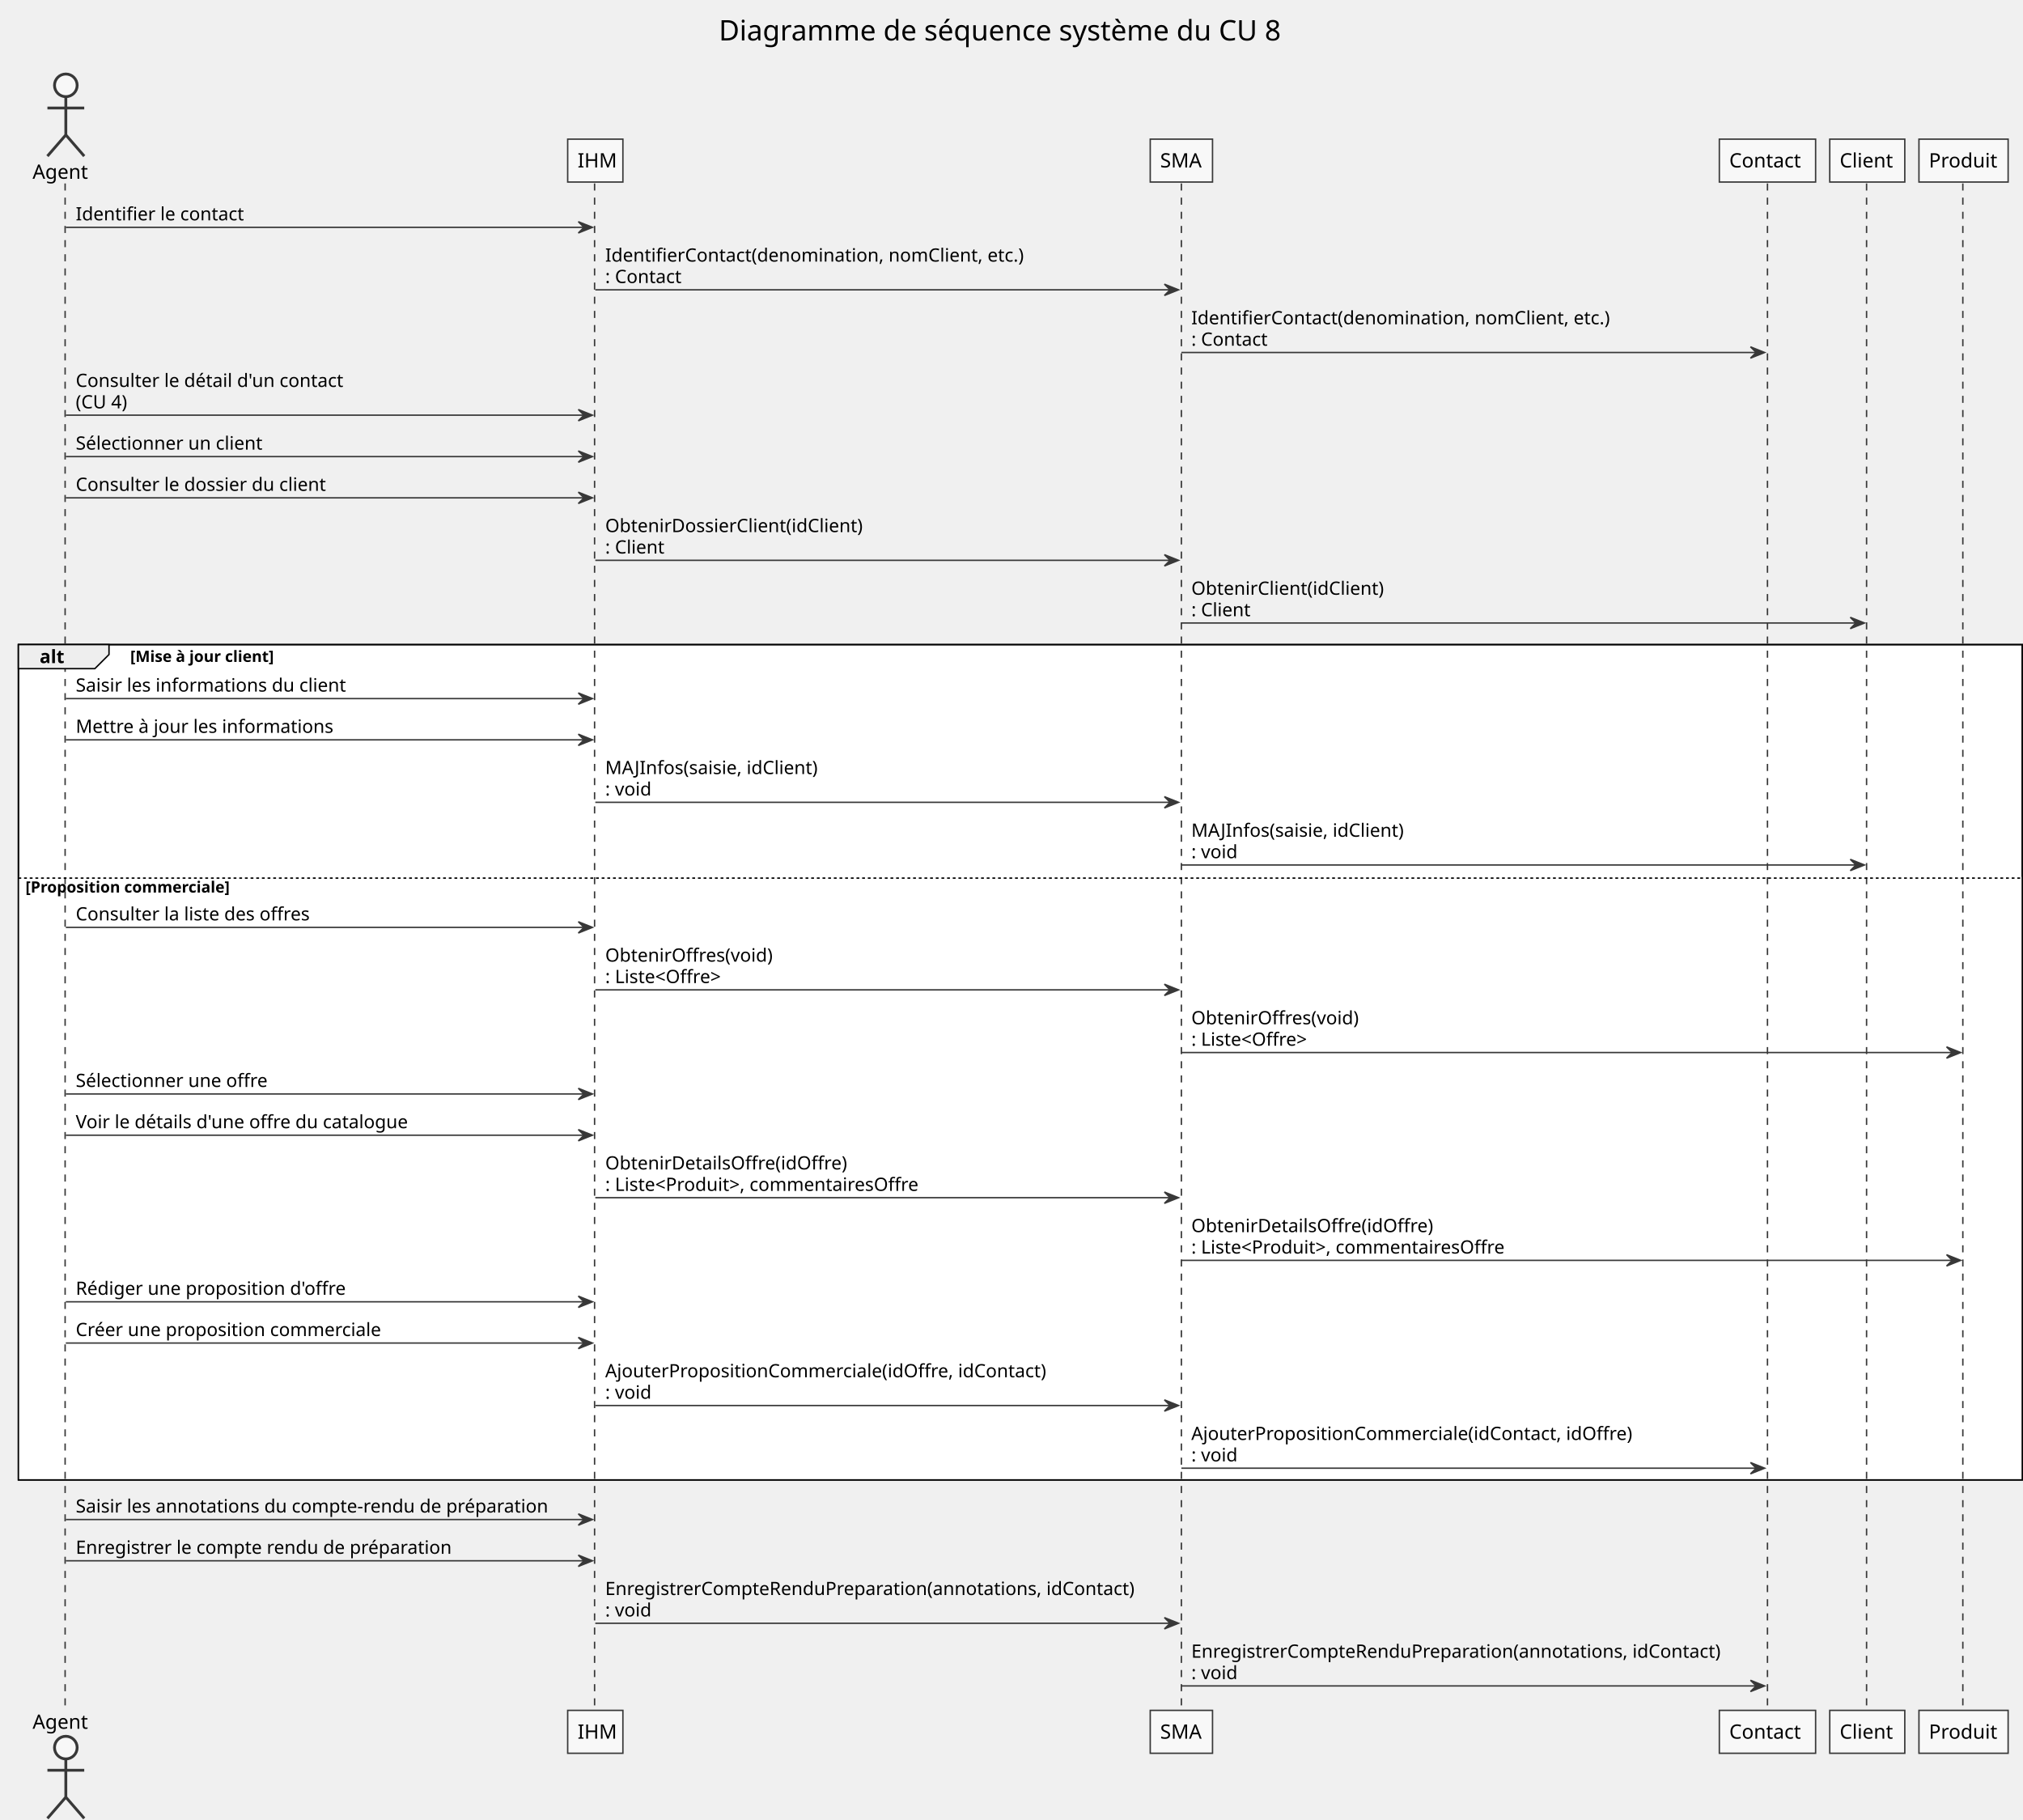
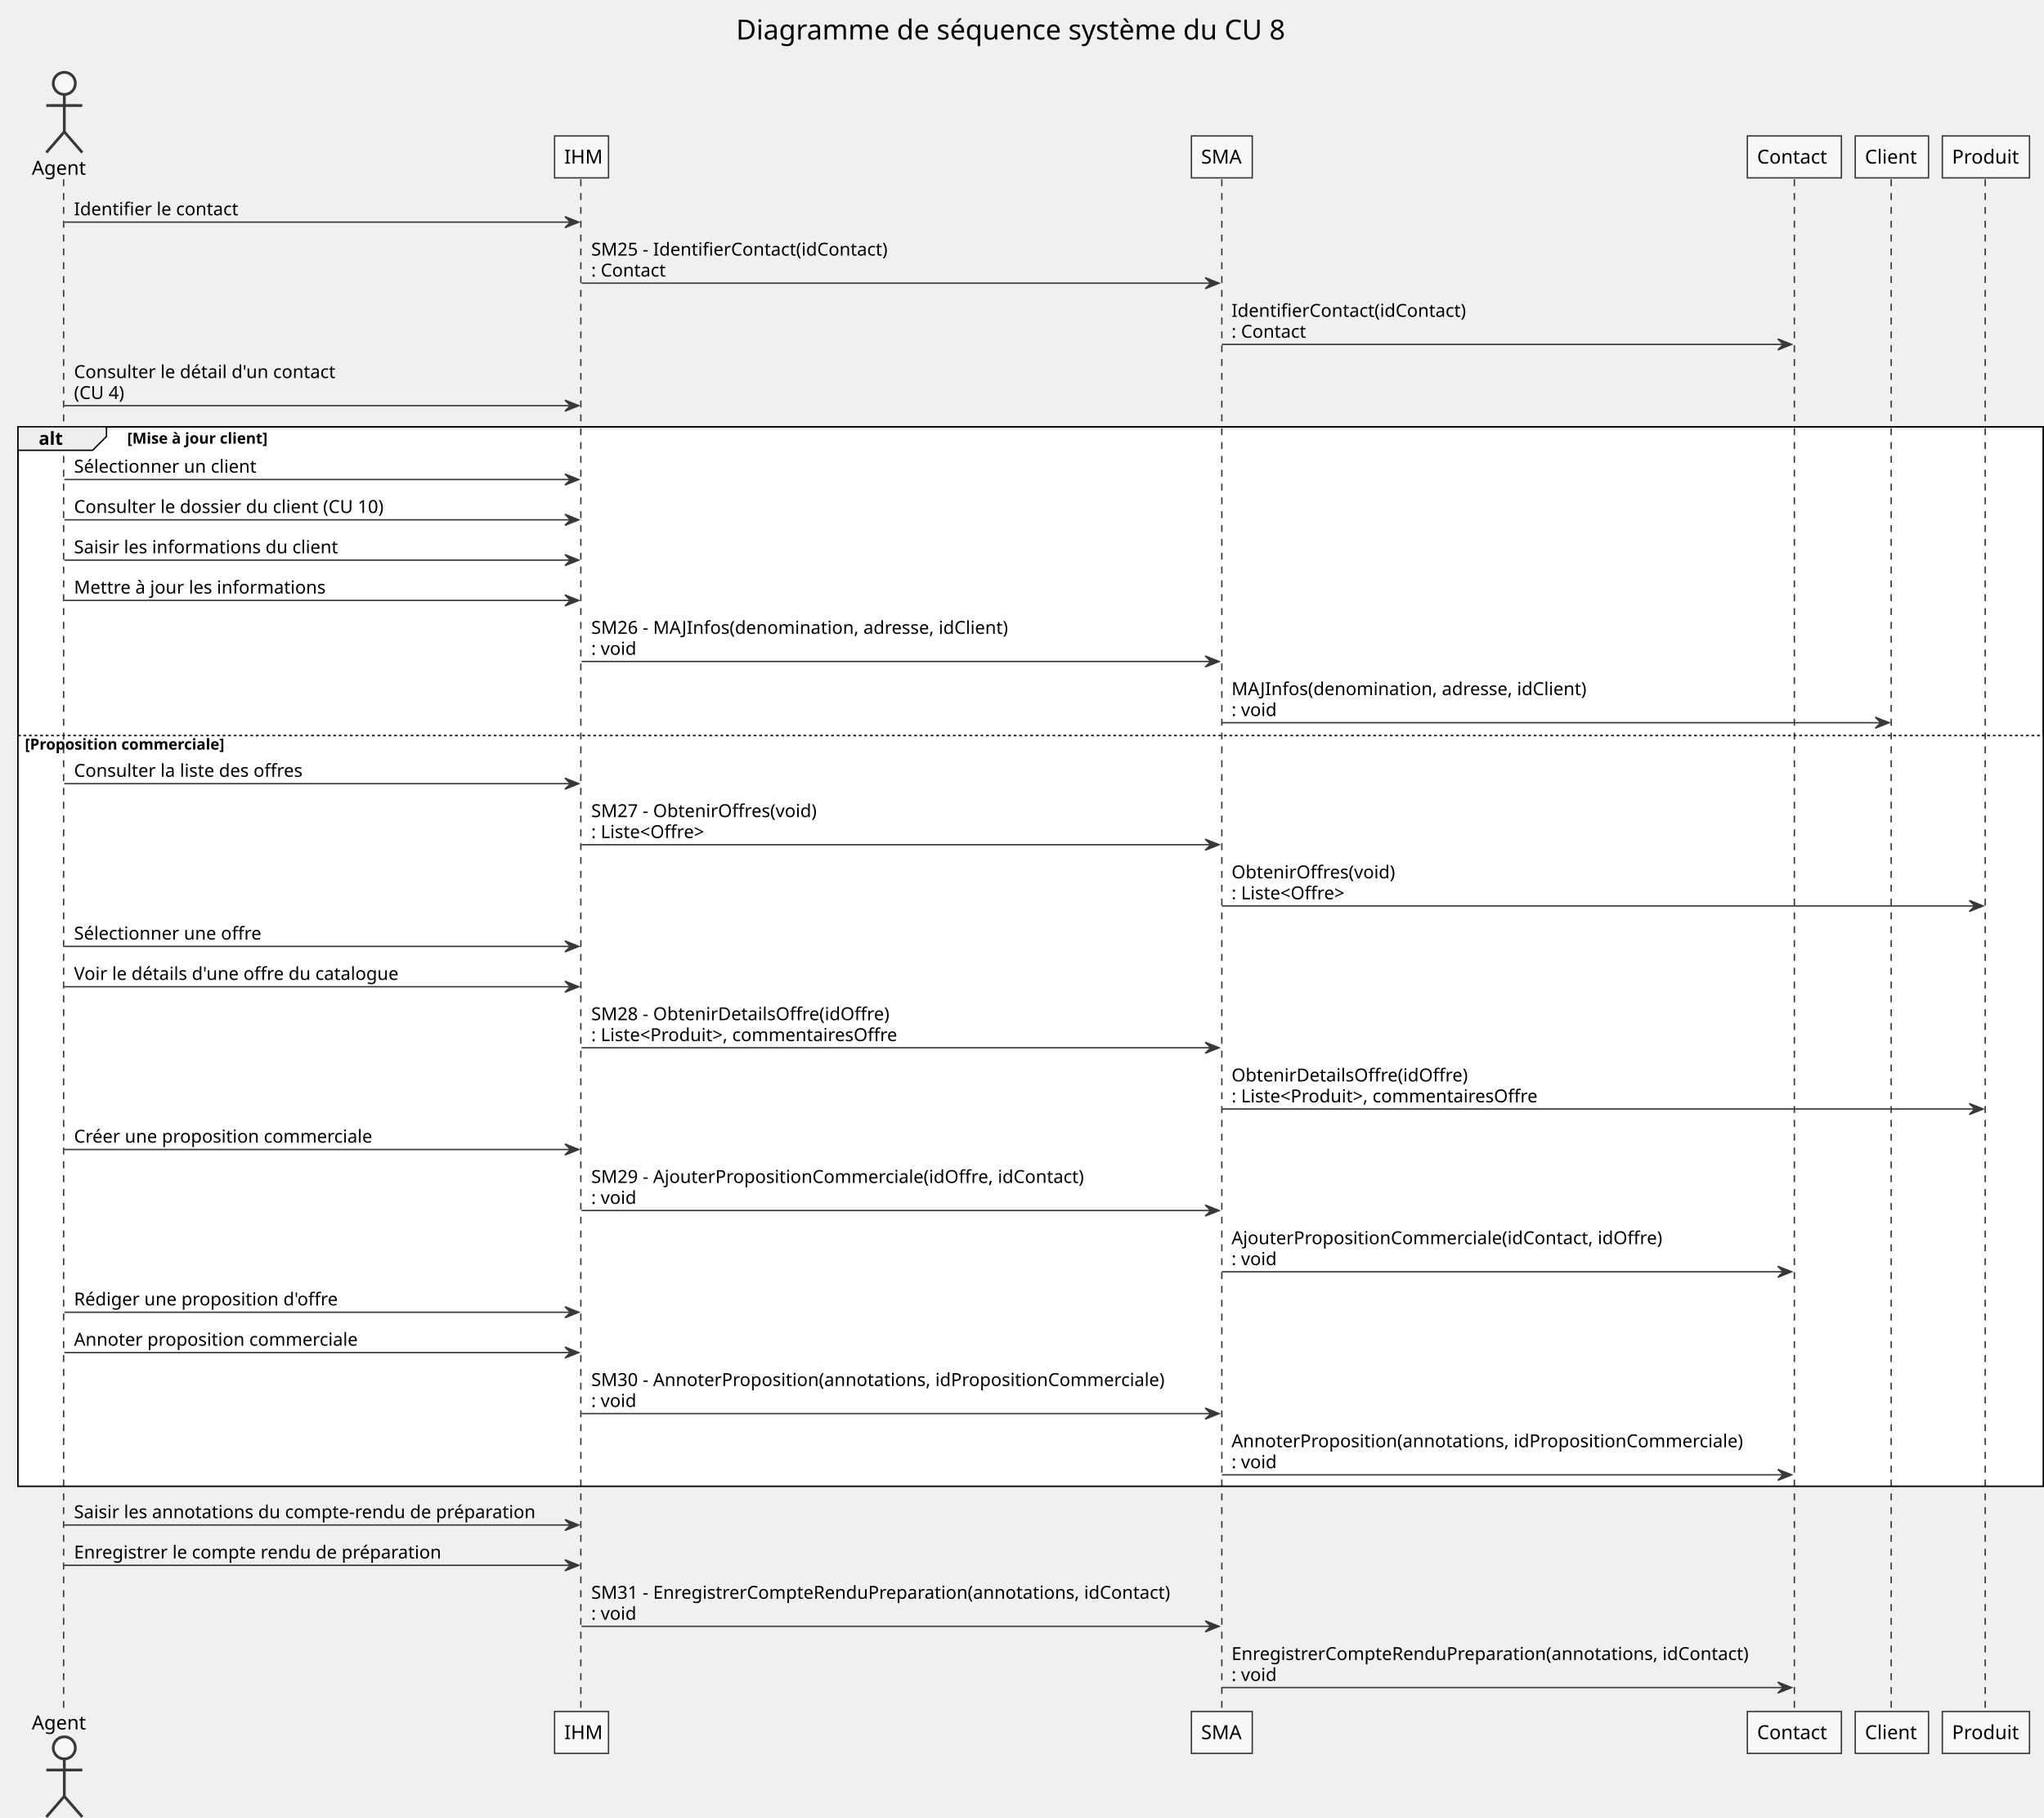
- <svg xmlns="http://www.w3.org/2000/svg" height="1285px" style="width:1429px;height:1285px;" version="1.1" viewBox="0 0 1429 1285" width="1429px">
+ <svg xmlns="http://www.w3.org/2000/svg" height="1314px" style="width:1478px;height:1314px;" version="1.1" viewBox="0 0 1478 1314" width="1478px">
  <defs />
  <g>
-     <text fill="#000000" font-family="sans-serif" font-size="20" lengthAdjust="spacingAndGlyphs" textLength="426" x="507.75" y="28.564">Diagramme de séquence système du CU 8</text>
-     <line style="stroke: none; stroke-width: 1.0;" x1="507.75" x2="933.75" y1="38.281" y2="38.281" />
-     <rect fill="#FFFFFF" height="589.992" style="stroke: #000000; stroke-width: 1.0;" width="1415.5" x="13" y="455.305" />
-     <rect fill="#FFFFFF" height="426.062" style="stroke: none; stroke-width: 1.0;" width="1415.5" x="13" y="619.234" />
-     <line style="stroke: #383838; stroke-width: 1.0; stroke-dasharray: 5.0,5.0;" x1="46" x2="46" y1="129.578" y2="1209.094" />
-     <line style="stroke: #383838; stroke-width: 1.0; stroke-dasharray: 5.0,5.0;" x1="420" x2="420" y1="129.578" y2="1209.094" />
-     <line style="stroke: #383838; stroke-width: 1.0; stroke-dasharray: 5.0,5.0;" x1="834.5" x2="834.5" y1="129.578" y2="1209.094" />
-     <line style="stroke: #383838; stroke-width: 1.0; stroke-dasharray: 5.0,5.0;" x1="1248.5" x2="1248.5" y1="129.578" y2="1209.094" />
-     <line style="stroke: #383838; stroke-width: 1.0; stroke-dasharray: 5.0,5.0;" x1="1318.5" x2="1318.5" y1="129.578" y2="1209.094" />
-     <line style="stroke: #383838; stroke-width: 1.0; stroke-dasharray: 5.0,5.0;" x1="1386.5" x2="1386.5" y1="129.578" y2="1209.094" />
+     <text fill="#000000" font-family="sans-serif" font-size="20" lengthAdjust="spacingAndGlyphs" textLength="426" x="532.25" y="28.564">Diagramme de séquence système du CU 8</text>
+     <line style="stroke: none; stroke-width: 1.0;" x1="532.25" x2="958.25" y1="38.281" y2="38.281" />
+     <rect fill="#FFFFFF" height="765.922" style="stroke: #000000; stroke-width: 1.0;" width="1464.5" x="13" y="308.508" />
+     <rect fill="#FFFFFF" height="543.727" style="stroke: none; stroke-width: 1.0;" width="1464.5" x="13" y="530.703" />
+     <line style="stroke: #383838; stroke-width: 1.0; stroke-dasharray: 5.0,5.0;" x1="46" x2="46" y1="129.578" y2="1238.227" />
+     <line style="stroke: #383838; stroke-width: 1.0; stroke-dasharray: 5.0,5.0;" x1="420" x2="420" y1="129.578" y2="1238.227" />
+     <line style="stroke: #383838; stroke-width: 1.0; stroke-dasharray: 5.0,5.0;" x1="883.5" x2="883.5" y1="129.578" y2="1238.227" />
+     <line style="stroke: #383838; stroke-width: 1.0; stroke-dasharray: 5.0,5.0;" x1="1297.5" x2="1297.5" y1="129.578" y2="1238.227" />
+     <line style="stroke: #383838; stroke-width: 1.0; stroke-dasharray: 5.0,5.0;" x1="1367.5" x2="1367.5" y1="129.578" y2="1238.227" />
+     <line style="stroke: #383838; stroke-width: 1.0; stroke-dasharray: 5.0,5.0;" x1="1435.5" x2="1435.5" y1="129.578" y2="1238.227" />
    <text fill="#000000" font-family="sans-serif" font-size="14" lengthAdjust="spacingAndGlyphs" textLength="41" x="23" y="126.276">Agent</text>
    <ellipse cx="46.5" cy="60.281" fill="#F8F8F8" rx="8" ry="8" style="stroke: #383838; stroke-width: 2.0;" />
    <path d="M46.5,68.281 L46.5,95.281 M33.5,76.281 L59.5,76.281 M46.5,95.281 L33.5,110.281 M46.5,95.281 L59.5,110.281 " fill="#F8F8F8" style="stroke: #383838; stroke-width: 2.0;" />
-     <text fill="#000000" font-family="sans-serif" font-size="14" lengthAdjust="spacingAndGlyphs" textLength="41" x="23" y="1221.089">Agent</text>
-     <ellipse cx="46.5" cy="1234.391" fill="#F8F8F8" rx="8" ry="8" style="stroke: #383838; stroke-width: 2.0;" />
-     <path d="M46.5,1242.391 L46.5,1269.391 M33.5,1250.391 L59.5,1250.391 M46.5,1269.391 L33.5,1284.391 M46.5,1269.391 L59.5,1284.391 " fill="#F8F8F8" style="stroke: #383838; stroke-width: 2.0;" />
+     <text fill="#000000" font-family="sans-serif" font-size="14" lengthAdjust="spacingAndGlyphs" textLength="41" x="23" y="1250.222">Agent</text>
+     <ellipse cx="46.5" cy="1263.523" fill="#F8F8F8" rx="8" ry="8" style="stroke: #383838; stroke-width: 2.0;" />
+     <path d="M46.5,1271.523 L46.5,1298.523 M33.5,1279.523 L59.5,1279.523 M46.5,1298.523 L33.5,1313.523 M46.5,1298.523 L59.5,1313.523 " fill="#F8F8F8" style="stroke: #383838; stroke-width: 2.0;" />
    <rect fill="#F8F8F8" height="30.297" style="stroke: #383838; stroke-width: 1.0;" width="39" x="401" y="98.281" />
    <text fill="#000000" font-family="sans-serif" font-size="14" lengthAdjust="spacingAndGlyphs" textLength="25" x="408" y="118.276">IHM</text>
-     <rect fill="#F8F8F8" height="30.297" style="stroke: #383838; stroke-width: 1.0;" width="39" x="401" y="1208.094" />
-     <text fill="#000000" font-family="sans-serif" font-size="14" lengthAdjust="spacingAndGlyphs" textLength="25" x="408" y="1228.089">IHM</text>
-     <rect fill="#F8F8F8" height="30.297" style="stroke: #383838; stroke-width: 1.0;" width="44" x="812.5" y="98.281" />
-     <text fill="#000000" font-family="sans-serif" font-size="14" lengthAdjust="spacingAndGlyphs" textLength="30" x="819.5" y="118.276">SMA</text>
-     <rect fill="#F8F8F8" height="30.297" style="stroke: #383838; stroke-width: 1.0;" width="44" x="812.5" y="1208.094" />
-     <text fill="#000000" font-family="sans-serif" font-size="14" lengthAdjust="spacingAndGlyphs" textLength="30" x="819.5" y="1228.089">SMA</text>
-     <rect fill="#F8F8F8" height="30.297" style="stroke: #383838; stroke-width: 1.0;" width="68" x="1214.5" y="98.281" />
-     <text fill="#000000" font-family="sans-serif" font-size="14" lengthAdjust="spacingAndGlyphs" textLength="54" x="1221.5" y="118.276">Contact</text>
-     <rect fill="#F8F8F8" height="30.297" style="stroke: #383838; stroke-width: 1.0;" width="68" x="1214.5" y="1208.094" />
-     <text fill="#000000" font-family="sans-serif" font-size="14" lengthAdjust="spacingAndGlyphs" textLength="54" x="1221.5" y="1228.089">Contact</text>
-     <rect fill="#F8F8F8" height="30.297" style="stroke: #383838; stroke-width: 1.0;" width="53" x="1292.5" y="98.281" />
-     <text fill="#000000" font-family="sans-serif" font-size="14" lengthAdjust="spacingAndGlyphs" textLength="39" x="1299.5" y="118.276">Client</text>
-     <rect fill="#F8F8F8" height="30.297" style="stroke: #383838; stroke-width: 1.0;" width="53" x="1292.5" y="1208.094" />
-     <text fill="#000000" font-family="sans-serif" font-size="14" lengthAdjust="spacingAndGlyphs" textLength="39" x="1299.5" y="1228.089">Client</text>
-     <rect fill="#F8F8F8" height="30.297" style="stroke: #383838; stroke-width: 1.0;" width="63" x="1355.5" y="98.281" />
-     <text fill="#000000" font-family="sans-serif" font-size="14" lengthAdjust="spacingAndGlyphs" textLength="49" x="1362.5" y="118.276">Produit</text>
-     <rect fill="#F8F8F8" height="30.297" style="stroke: #383838; stroke-width: 1.0;" width="63" x="1355.5" y="1208.094" />
-     <text fill="#000000" font-family="sans-serif" font-size="14" lengthAdjust="spacingAndGlyphs" textLength="49" x="1362.5" y="1228.089">Produit</text>
+     <rect fill="#F8F8F8" height="30.297" style="stroke: #383838; stroke-width: 1.0;" width="39" x="401" y="1237.227" />
+     <text fill="#000000" font-family="sans-serif" font-size="14" lengthAdjust="spacingAndGlyphs" textLength="25" x="408" y="1257.222">IHM</text>
+     <rect fill="#F8F8F8" height="30.297" style="stroke: #383838; stroke-width: 1.0;" width="44" x="861.5" y="98.281" />
+     <text fill="#000000" font-family="sans-serif" font-size="14" lengthAdjust="spacingAndGlyphs" textLength="30" x="868.5" y="118.276">SMA</text>
+     <rect fill="#F8F8F8" height="30.297" style="stroke: #383838; stroke-width: 1.0;" width="44" x="861.5" y="1237.227" />
+     <text fill="#000000" font-family="sans-serif" font-size="14" lengthAdjust="spacingAndGlyphs" textLength="30" x="868.5" y="1257.222">SMA</text>
+     <rect fill="#F8F8F8" height="30.297" style="stroke: #383838; stroke-width: 1.0;" width="68" x="1263.5" y="98.281" />
+     <text fill="#000000" font-family="sans-serif" font-size="14" lengthAdjust="spacingAndGlyphs" textLength="54" x="1270.5" y="118.276">Contact</text>
+     <rect fill="#F8F8F8" height="30.297" style="stroke: #383838; stroke-width: 1.0;" width="68" x="1263.5" y="1237.227" />
+     <text fill="#000000" font-family="sans-serif" font-size="14" lengthAdjust="spacingAndGlyphs" textLength="54" x="1270.5" y="1257.222">Contact</text>
+     <rect fill="#F8F8F8" height="30.297" style="stroke: #383838; stroke-width: 1.0;" width="53" x="1341.5" y="98.281" />
+     <text fill="#000000" font-family="sans-serif" font-size="14" lengthAdjust="spacingAndGlyphs" textLength="39" x="1348.5" y="118.276">Client</text>
+     <rect fill="#F8F8F8" height="30.297" style="stroke: #383838; stroke-width: 1.0;" width="53" x="1341.5" y="1237.227" />
+     <text fill="#000000" font-family="sans-serif" font-size="14" lengthAdjust="spacingAndGlyphs" textLength="39" x="1348.5" y="1257.222">Client</text>
+     <rect fill="#F8F8F8" height="30.297" style="stroke: #383838; stroke-width: 1.0;" width="63" x="1404.5" y="98.281" />
+     <text fill="#000000" font-family="sans-serif" font-size="14" lengthAdjust="spacingAndGlyphs" textLength="49" x="1411.5" y="118.276">Produit</text>
+     <rect fill="#F8F8F8" height="30.297" style="stroke: #383838; stroke-width: 1.0;" width="63" x="1404.5" y="1237.227" />
+     <text fill="#000000" font-family="sans-serif" font-size="14" lengthAdjust="spacingAndGlyphs" textLength="49" x="1411.5" y="1257.222">Produit</text>
    <polygon fill="#383838" points="408.5,156.578,418.5,160.578,408.5,164.578,412.5,160.578" style="stroke: #383838; stroke-width: 1.0;" />
    <line style="stroke: #383838; stroke-width: 1.0;" x1="46.5" x2="414.5" y1="160.578" y2="160.578" />
    <text fill="#000000" font-family="sans-serif" font-size="13" lengthAdjust="spacingAndGlyphs" textLength="122" x="53.5" y="155.645">Identifier le contact</text>
-     <polygon fill="#383838" points="822.5,200.711,832.5,204.711,822.5,208.711,826.5,204.711" style="stroke: #383838; stroke-width: 1.0;" />
-     <line style="stroke: #383838; stroke-width: 1.0;" x1="420.5" x2="828.5" y1="204.711" y2="204.711" />
-     <text fill="#000000" font-family="sans-serif" font-size="13" lengthAdjust="spacingAndGlyphs" textLength="308" x="427.5" y="184.778">IdentifierContact(denomination, nomClient, etc.)</text>
+     <polygon fill="#383838" points="871.5,200.711,881.5,204.711,871.5,208.711,875.5,204.711" style="stroke: #383838; stroke-width: 1.0;" />
+     <line style="stroke: #383838; stroke-width: 1.0;" x1="420.5" x2="877.5" y1="204.711" y2="204.711" />
+     <text fill="#000000" font-family="sans-serif" font-size="13" lengthAdjust="spacingAndGlyphs" textLength="225" x="427.5" y="184.778">SM25 - IdentifierContact(idContact)</text>
    <text fill="#000000" font-family="sans-serif" font-size="13" lengthAdjust="spacingAndGlyphs" textLength="58" x="427.5" y="199.911">: Contact</text>
-     <polygon fill="#383838" points="1236.5,244.977,1246.5,248.977,1236.5,252.977,1240.5,248.977" style="stroke: #383838; stroke-width: 1.0;" />
-     <line style="stroke: #383838; stroke-width: 1.0;" x1="834.5" x2="1242.5" y1="248.977" y2="248.977" />
-     <text fill="#000000" font-family="sans-serif" font-size="13" lengthAdjust="spacingAndGlyphs" textLength="308" x="841.5" y="229.043">IdentifierContact(denomination, nomClient, etc.)</text>
-     <text fill="#000000" font-family="sans-serif" font-size="13" lengthAdjust="spacingAndGlyphs" textLength="58" x="841.5" y="244.176">: Contact</text>
+     <polygon fill="#383838" points="1285.5,244.977,1295.5,248.977,1285.5,252.977,1289.5,248.977" style="stroke: #383838; stroke-width: 1.0;" />
+     <line style="stroke: #383838; stroke-width: 1.0;" x1="883.5" x2="1291.5" y1="248.977" y2="248.977" />
+     <text fill="#000000" font-family="sans-serif" font-size="13" lengthAdjust="spacingAndGlyphs" textLength="176" x="890.5" y="229.043">IdentifierContact(idContact)</text>
+     <text fill="#000000" font-family="sans-serif" font-size="13" lengthAdjust="spacingAndGlyphs" textLength="58" x="890.5" y="244.176">: Contact</text>
    <polygon fill="#383838" points="408.5,289.242,418.5,293.242,408.5,297.242,412.5,293.242" style="stroke: #383838; stroke-width: 1.0;" />
    <line style="stroke: #383838; stroke-width: 1.0;" x1="46.5" x2="414.5" y1="293.242" y2="293.242" />
    <text fill="#000000" font-family="sans-serif" font-size="13" lengthAdjust="spacingAndGlyphs" textLength="198" x="53.5" y="273.309">Consulter le détail d'un contact</text>
    <text fill="#000000" font-family="sans-serif" font-size="13" lengthAdjust="spacingAndGlyphs" textLength="41" x="53.5" y="288.442">(CU 4)</text>
-     <polygon fill="#383838" points="408.5,318.508,418.5,322.508,408.5,326.508,412.5,322.508" style="stroke: #383838; stroke-width: 1.0;" />
-     <line style="stroke: #383838; stroke-width: 1.0;" x1="46.5" x2="414.5" y1="322.508" y2="322.508" />
-     <text fill="#000000" font-family="sans-serif" font-size="13" lengthAdjust="spacingAndGlyphs" textLength="138" x="53.5" y="317.575">Sélectionner un client</text>
-     <polygon fill="#383838" points="408.5,347.641,418.5,351.641,408.5,355.641,412.5,351.641" style="stroke: #383838; stroke-width: 1.0;" />
-     <line style="stroke: #383838; stroke-width: 1.0;" x1="46.5" x2="414.5" y1="351.641" y2="351.641" />
-     <text fill="#000000" font-family="sans-serif" font-size="13" lengthAdjust="spacingAndGlyphs" textLength="184" x="53.5" y="346.707">Consulter le dossier du client</text>
-     <polygon fill="#383838" points="822.5,391.773,832.5,395.773,822.5,399.773,826.5,395.773" style="stroke: #383838; stroke-width: 1.0;" />
-     <line style="stroke: #383838; stroke-width: 1.0;" x1="420.5" x2="828.5" y1="395.773" y2="395.773" />
-     <text fill="#000000" font-family="sans-serif" font-size="13" lengthAdjust="spacingAndGlyphs" textLength="188" x="427.5" y="375.84">ObtenirDossierClient(idClient)</text>
-     <text fill="#000000" font-family="sans-serif" font-size="13" lengthAdjust="spacingAndGlyphs" textLength="44" x="427.5" y="390.973">: Client</text>
-     <polygon fill="#383838" points="1307,436.039,1317,440.039,1307,444.039,1311,440.039" style="stroke: #383838; stroke-width: 1.0;" />
-     <line style="stroke: #383838; stroke-width: 1.0;" x1="834.5" x2="1313" y1="440.039" y2="440.039" />
-     <text fill="#000000" font-family="sans-serif" font-size="13" lengthAdjust="spacingAndGlyphs" textLength="140" x="841.5" y="420.106">ObtenirClient(idClient)</text>
-     <text fill="#000000" font-family="sans-serif" font-size="13" lengthAdjust="spacingAndGlyphs" textLength="44" x="841.5" y="435.239">: Client</text>
-     <rect fill="none" height="589.992" style="stroke: #000000; stroke-width: 1.0;" width="1415.5" x="13" y="455.305" />
-     <polygon fill="#EEEEEE" points="13,455.305,77,455.305,77,462.305,67,472.305,13,472.305,13,455.305" style="stroke: #000000; stroke-width: 1.0;" />
-     <text fill="#000000" font-family="sans-serif" font-size="13" font-weight="bold" lengthAdjust="spacingAndGlyphs" textLength="19" x="28" y="468.372">alt</text>
-     <text fill="#000000" font-family="sans-serif" font-size="11" font-weight="bold" lengthAdjust="spacingAndGlyphs" textLength="121" x="92" y="467.515">[Mise à jour client]</text>
-     <polygon fill="#383838" points="408.5,489.438,418.5,493.438,408.5,497.438,412.5,493.438" style="stroke: #383838; stroke-width: 1.0;" />
-     <line style="stroke: #383838; stroke-width: 1.0;" x1="46.5" x2="414.5" y1="493.438" y2="493.438" />
-     <text fill="#000000" font-family="sans-serif" font-size="13" lengthAdjust="spacingAndGlyphs" textLength="199" x="53.5" y="488.504">Saisir les informations du client</text>
-     <polygon fill="#383838" points="408.5,518.57,418.5,522.57,408.5,526.57,412.5,522.57" style="stroke: #383838; stroke-width: 1.0;" />
-     <line style="stroke: #383838; stroke-width: 1.0;" x1="46.5" x2="414.5" y1="522.57" y2="522.57" />
-     <text fill="#000000" font-family="sans-serif" font-size="13" lengthAdjust="spacingAndGlyphs" textLength="188" x="53.5" y="517.637">Mettre à jour les informations</text>
-     <polygon fill="#383838" points="822.5,562.703,832.5,566.703,822.5,570.703,826.5,566.703" style="stroke: #383838; stroke-width: 1.0;" />
-     <line style="stroke: #383838; stroke-width: 1.0;" x1="420.5" x2="828.5" y1="566.703" y2="566.703" />
-     <text fill="#000000" font-family="sans-serif" font-size="13" lengthAdjust="spacingAndGlyphs" textLength="154" x="427.5" y="546.77">MAJInfos(saisie, idClient)</text>
-     <text fill="#000000" font-family="sans-serif" font-size="13" lengthAdjust="spacingAndGlyphs" textLength="34" x="427.5" y="561.903">: void</text>
-     <polygon fill="#383838" points="1307,606.969,1317,610.969,1307,614.969,1311,610.969" style="stroke: #383838; stroke-width: 1.0;" />
-     <line style="stroke: #383838; stroke-width: 1.0;" x1="834.5" x2="1313" y1="610.969" y2="610.969" />
-     <text fill="#000000" font-family="sans-serif" font-size="13" lengthAdjust="spacingAndGlyphs" textLength="154" x="841.5" y="591.036">MAJInfos(saisie, idClient)</text>
-     <text fill="#000000" font-family="sans-serif" font-size="13" lengthAdjust="spacingAndGlyphs" textLength="34" x="841.5" y="606.168">: void</text>
-     <line style="stroke: #000000; stroke-width: 1.0; stroke-dasharray: 2.0,2.0;" x1="13" x2="1428.5" y1="620.234" y2="620.234" />
-     <text fill="#000000" font-family="sans-serif" font-size="11" font-weight="bold" lengthAdjust="spacingAndGlyphs" textLength="168" x="18" y="630.445">[Proposition commerciale]</text>
-     <polygon fill="#383838" points="408.5,651.039,418.5,655.039,408.5,659.039,412.5,655.039" style="stroke: #383838; stroke-width: 1.0;" />
-     <line style="stroke: #383838; stroke-width: 1.0;" x1="46.5" x2="414.5" y1="655.039" y2="655.039" />
-     <text fill="#000000" font-family="sans-serif" font-size="13" lengthAdjust="spacingAndGlyphs" textLength="173" x="53.5" y="650.106">Consulter la liste des offres</text>
-     <polygon fill="#383838" points="822.5,695.172,832.5,699.172,822.5,703.172,826.5,699.172" style="stroke: #383838; stroke-width: 1.0;" />
-     <line style="stroke: #383838; stroke-width: 1.0;" x1="420.5" x2="828.5" y1="699.172" y2="699.172" />
-     <text fill="#000000" font-family="sans-serif" font-size="13" lengthAdjust="spacingAndGlyphs" textLength="121" x="427.5" y="679.239">ObtenirOffres(void)</text>
-     <text fill="#000000" font-family="sans-serif" font-size="13" lengthAdjust="spacingAndGlyphs" textLength="91" x="427.5" y="694.372">: Liste&lt;Offre&gt;</text>
-     <polygon fill="#383838" points="1375,739.438,1385,743.438,1375,747.438,1379,743.438" style="stroke: #383838; stroke-width: 1.0;" />
-     <line style="stroke: #383838; stroke-width: 1.0;" x1="834.5" x2="1381" y1="743.438" y2="743.438" />
-     <text fill="#000000" font-family="sans-serif" font-size="13" lengthAdjust="spacingAndGlyphs" textLength="121" x="841.5" y="723.504">ObtenirOffres(void)</text>
-     <text fill="#000000" font-family="sans-serif" font-size="13" lengthAdjust="spacingAndGlyphs" textLength="91" x="841.5" y="738.637">: Liste&lt;Offre&gt;</text>
-     <polygon fill="#383838" points="408.5,768.703,418.5,772.703,408.5,776.703,412.5,772.703" style="stroke: #383838; stroke-width: 1.0;" />
-     <line style="stroke: #383838; stroke-width: 1.0;" x1="46.5" x2="414.5" y1="772.703" y2="772.703" />
-     <text fill="#000000" font-family="sans-serif" font-size="13" lengthAdjust="spacingAndGlyphs" textLength="141" x="53.5" y="767.77">Sélectionner une offre</text>
-     <polygon fill="#383838" points="408.5,797.836,418.5,801.836,408.5,805.836,412.5,801.836" style="stroke: #383838; stroke-width: 1.0;" />
-     <line style="stroke: #383838; stroke-width: 1.0;" x1="46.5" x2="414.5" y1="801.836" y2="801.836" />
-     <text fill="#000000" font-family="sans-serif" font-size="13" lengthAdjust="spacingAndGlyphs" textLength="245" x="53.5" y="796.903">Voir le détails d'une offre du catalogue</text>
-     <polygon fill="#383838" points="822.5,841.969,832.5,845.969,822.5,849.969,826.5,845.969" style="stroke: #383838; stroke-width: 1.0;" />
-     <line style="stroke: #383838; stroke-width: 1.0;" x1="420.5" x2="828.5" y1="845.969" y2="845.969" />
-     <text fill="#000000" font-family="sans-serif" font-size="13" lengthAdjust="spacingAndGlyphs" textLength="174" x="427.5" y="826.036">ObtenirDetailsOffre(idOffre)</text>
-     <text fill="#000000" font-family="sans-serif" font-size="13" lengthAdjust="spacingAndGlyphs" textLength="237" x="427.5" y="841.168">: Liste&lt;Produit&gt;, commentairesOffre</text>
-     <polygon fill="#383838" points="1375,886.234,1385,890.234,1375,894.234,1379,890.234" style="stroke: #383838; stroke-width: 1.0;" />
-     <line style="stroke: #383838; stroke-width: 1.0;" x1="834.5" x2="1381" y1="890.234" y2="890.234" />
-     <text fill="#000000" font-family="sans-serif" font-size="13" lengthAdjust="spacingAndGlyphs" textLength="174" x="841.5" y="870.301">ObtenirDetailsOffre(idOffre)</text>
-     <text fill="#000000" font-family="sans-serif" font-size="13" lengthAdjust="spacingAndGlyphs" textLength="237" x="841.5" y="885.434">: Liste&lt;Produit&gt;, commentairesOffre</text>
-     <polygon fill="#383838" points="408.5,915.5,418.5,919.5,408.5,923.5,412.5,919.5" style="stroke: #383838; stroke-width: 1.0;" />
-     <line style="stroke: #383838; stroke-width: 1.0;" x1="46.5" x2="414.5" y1="919.5" y2="919.5" />
-     <text fill="#000000" font-family="sans-serif" font-size="13" lengthAdjust="spacingAndGlyphs" textLength="195" x="53.5" y="914.567">Rédiger une proposition d'offre</text>
+     <rect fill="none" height="765.922" style="stroke: #000000; stroke-width: 1.0;" width="1464.5" x="13" y="308.508" />
+     <polygon fill="#EEEEEE" points="13,308.508,77,308.508,77,315.508,67,325.508,13,325.508,13,308.508" style="stroke: #000000; stroke-width: 1.0;" />
+     <text fill="#000000" font-family="sans-serif" font-size="13" font-weight="bold" lengthAdjust="spacingAndGlyphs" textLength="19" x="28" y="321.575">alt</text>
+     <text fill="#000000" font-family="sans-serif" font-size="11" font-weight="bold" lengthAdjust="spacingAndGlyphs" textLength="121" x="92" y="320.718">[Mise à jour client]</text>
+     <polygon fill="#383838" points="408.5,342.641,418.5,346.641,408.5,350.641,412.5,346.641" style="stroke: #383838; stroke-width: 1.0;" />
+     <line style="stroke: #383838; stroke-width: 1.0;" x1="46.5" x2="414.5" y1="346.641" y2="346.641" />
+     <text fill="#000000" font-family="sans-serif" font-size="13" lengthAdjust="spacingAndGlyphs" textLength="138" x="53.5" y="341.707">Sélectionner un client</text>
+     <polygon fill="#383838" points="408.5,371.773,418.5,375.773,408.5,379.773,412.5,375.773" style="stroke: #383838; stroke-width: 1.0;" />
+     <line style="stroke: #383838; stroke-width: 1.0;" x1="46.5" x2="414.5" y1="375.773" y2="375.773" />
+     <text fill="#000000" font-family="sans-serif" font-size="13" lengthAdjust="spacingAndGlyphs" textLength="237" x="53.5" y="370.84">Consulter le dossier du client (CU 10)</text>
+     <polygon fill="#383838" points="408.5,400.906,418.5,404.906,408.5,408.906,412.5,404.906" style="stroke: #383838; stroke-width: 1.0;" />
+     <line style="stroke: #383838; stroke-width: 1.0;" x1="46.5" x2="414.5" y1="404.906" y2="404.906" />
+     <text fill="#000000" font-family="sans-serif" font-size="13" lengthAdjust="spacingAndGlyphs" textLength="199" x="53.5" y="399.973">Saisir les informations du client</text>
+     <polygon fill="#383838" points="408.5,430.039,418.5,434.039,408.5,438.039,412.5,434.039" style="stroke: #383838; stroke-width: 1.0;" />
+     <line style="stroke: #383838; stroke-width: 1.0;" x1="46.5" x2="414.5" y1="434.039" y2="434.039" />
+     <text fill="#000000" font-family="sans-serif" font-size="13" lengthAdjust="spacingAndGlyphs" textLength="188" x="53.5" y="429.106">Mettre à jour les informations</text>
+     <polygon fill="#383838" points="871.5,474.172,881.5,478.172,871.5,482.172,875.5,478.172" style="stroke: #383838; stroke-width: 1.0;" />
+     <line style="stroke: #383838; stroke-width: 1.0;" x1="420.5" x2="877.5" y1="478.172" y2="478.172" />
+     <text fill="#000000" font-family="sans-serif" font-size="13" lengthAdjust="spacingAndGlyphs" textLength="314" x="427.5" y="458.239">SM26 - MAJInfos(denomination, adresse, idClient)</text>
+     <text fill="#000000" font-family="sans-serif" font-size="13" lengthAdjust="spacingAndGlyphs" textLength="34" x="427.5" y="473.372">: void</text>
+     <polygon fill="#383838" points="1356,518.438,1366,522.438,1356,526.438,1360,522.438" style="stroke: #383838; stroke-width: 1.0;" />
+     <line style="stroke: #383838; stroke-width: 1.0;" x1="883.5" x2="1362" y1="522.438" y2="522.438" />
+     <text fill="#000000" font-family="sans-serif" font-size="13" lengthAdjust="spacingAndGlyphs" textLength="265" x="890.5" y="502.504">MAJInfos(denomination, adresse, idClient)</text>
+     <text fill="#000000" font-family="sans-serif" font-size="13" lengthAdjust="spacingAndGlyphs" textLength="34" x="890.5" y="517.637">: void</text>
+     <line style="stroke: #000000; stroke-width: 1.0; stroke-dasharray: 2.0,2.0;" x1="13" x2="1477.5" y1="531.703" y2="531.703" />
+     <text fill="#000000" font-family="sans-serif" font-size="11" font-weight="bold" lengthAdjust="spacingAndGlyphs" textLength="168" x="18" y="541.914">[Proposition commerciale]</text>
+     <polygon fill="#383838" points="408.5,562.508,418.5,566.508,408.5,570.508,412.5,566.508" style="stroke: #383838; stroke-width: 1.0;" />
+     <line style="stroke: #383838; stroke-width: 1.0;" x1="46.5" x2="414.5" y1="566.508" y2="566.508" />
+     <text fill="#000000" font-family="sans-serif" font-size="13" lengthAdjust="spacingAndGlyphs" textLength="173" x="53.5" y="561.575">Consulter la liste des offres</text>
+     <polygon fill="#383838" points="871.5,606.641,881.5,610.641,871.5,614.641,875.5,610.641" style="stroke: #383838; stroke-width: 1.0;" />
+     <line style="stroke: #383838; stroke-width: 1.0;" x1="420.5" x2="877.5" y1="610.641" y2="610.641" />
+     <text fill="#000000" font-family="sans-serif" font-size="13" lengthAdjust="spacingAndGlyphs" textLength="170" x="427.5" y="590.707">SM27 - ObtenirOffres(void)</text>
+     <text fill="#000000" font-family="sans-serif" font-size="13" lengthAdjust="spacingAndGlyphs" textLength="91" x="427.5" y="605.84">: Liste&lt;Offre&gt;</text>
+     <polygon fill="#383838" points="1424,650.906,1434,654.906,1424,658.906,1428,654.906" style="stroke: #383838; stroke-width: 1.0;" />
+     <line style="stroke: #383838; stroke-width: 1.0;" x1="883.5" x2="1430" y1="654.906" y2="654.906" />
+     <text fill="#000000" font-family="sans-serif" font-size="13" lengthAdjust="spacingAndGlyphs" textLength="121" x="890.5" y="634.973">ObtenirOffres(void)</text>
+     <text fill="#000000" font-family="sans-serif" font-size="13" lengthAdjust="spacingAndGlyphs" textLength="91" x="890.5" y="650.106">: Liste&lt;Offre&gt;</text>
+     <polygon fill="#383838" points="408.5,680.172,418.5,684.172,408.5,688.172,412.5,684.172" style="stroke: #383838; stroke-width: 1.0;" />
+     <line style="stroke: #383838; stroke-width: 1.0;" x1="46.5" x2="414.5" y1="684.172" y2="684.172" />
+     <text fill="#000000" font-family="sans-serif" font-size="13" lengthAdjust="spacingAndGlyphs" textLength="141" x="53.5" y="679.239">Sélectionner une offre</text>
+     <polygon fill="#383838" points="408.5,709.305,418.5,713.305,408.5,717.305,412.5,713.305" style="stroke: #383838; stroke-width: 1.0;" />
+     <line style="stroke: #383838; stroke-width: 1.0;" x1="46.5" x2="414.5" y1="713.305" y2="713.305" />
+     <text fill="#000000" font-family="sans-serif" font-size="13" lengthAdjust="spacingAndGlyphs" textLength="245" x="53.5" y="708.372">Voir le détails d'une offre du catalogue</text>
+     <polygon fill="#383838" points="871.5,753.438,881.5,757.438,871.5,761.438,875.5,757.438" style="stroke: #383838; stroke-width: 1.0;" />
+     <line style="stroke: #383838; stroke-width: 1.0;" x1="420.5" x2="877.5" y1="757.438" y2="757.438" />
+     <text fill="#000000" font-family="sans-serif" font-size="13" lengthAdjust="spacingAndGlyphs" textLength="223" x="427.5" y="737.504">SM28 - ObtenirDetailsOffre(idOffre)</text>
+     <text fill="#000000" font-family="sans-serif" font-size="13" lengthAdjust="spacingAndGlyphs" textLength="237" x="427.5" y="752.637">: Liste&lt;Produit&gt;, commentairesOffre</text>
+     <polygon fill="#383838" points="1424,797.703,1434,801.703,1424,805.703,1428,801.703" style="stroke: #383838; stroke-width: 1.0;" />
+     <line style="stroke: #383838; stroke-width: 1.0;" x1="883.5" x2="1430" y1="801.703" y2="801.703" />
+     <text fill="#000000" font-family="sans-serif" font-size="13" lengthAdjust="spacingAndGlyphs" textLength="174" x="890.5" y="781.77">ObtenirDetailsOffre(idOffre)</text>
+     <text fill="#000000" font-family="sans-serif" font-size="13" lengthAdjust="spacingAndGlyphs" textLength="237" x="890.5" y="796.903">: Liste&lt;Produit&gt;, commentairesOffre</text>
+     <polygon fill="#383838" points="408.5,826.969,418.5,830.969,408.5,834.969,412.5,830.969" style="stroke: #383838; stroke-width: 1.0;" />
+     <line style="stroke: #383838; stroke-width: 1.0;" x1="46.5" x2="414.5" y1="830.969" y2="830.969" />
+     <text fill="#000000" font-family="sans-serif" font-size="13" lengthAdjust="spacingAndGlyphs" textLength="225" x="53.5" y="826.036">Créer une proposition commerciale</text>
+     <polygon fill="#383838" points="871.5,871.102,881.5,875.102,871.5,879.102,875.5,875.102" style="stroke: #383838; stroke-width: 1.0;" />
+     <line style="stroke: #383838; stroke-width: 1.0;" x1="420.5" x2="877.5" y1="875.102" y2="875.102" />
+     <text fill="#000000" font-family="sans-serif" font-size="13" lengthAdjust="spacingAndGlyphs" textLength="372" x="427.5" y="855.168">SM29 - AjouterPropositionCommerciale(idOffre, idContact)</text>
+     <text fill="#000000" font-family="sans-serif" font-size="13" lengthAdjust="spacingAndGlyphs" textLength="34" x="427.5" y="870.301">: void</text>
+     <polygon fill="#383838" points="1285.5,915.367,1295.5,919.367,1285.5,923.367,1289.5,919.367" style="stroke: #383838; stroke-width: 1.0;" />
+     <line style="stroke: #383838; stroke-width: 1.0;" x1="883.5" x2="1291.5" y1="919.367" y2="919.367" />
+     <text fill="#000000" font-family="sans-serif" font-size="13" lengthAdjust="spacingAndGlyphs" textLength="323" x="890.5" y="899.434">AjouterPropositionCommerciale(idContact, idOffre)</text>
+     <text fill="#000000" font-family="sans-serif" font-size="13" lengthAdjust="spacingAndGlyphs" textLength="34" x="890.5" y="914.567">: void</text>
    <polygon fill="#383838" points="408.5,944.633,418.5,948.633,408.5,952.633,412.5,948.633" style="stroke: #383838; stroke-width: 1.0;" />
    <line style="stroke: #383838; stroke-width: 1.0;" x1="46.5" x2="414.5" y1="948.633" y2="948.633" />
-     <text fill="#000000" font-family="sans-serif" font-size="13" lengthAdjust="spacingAndGlyphs" textLength="225" x="53.5" y="943.7">Créer une proposition commerciale</text>
-     <polygon fill="#383838" points="822.5,988.766,832.5,992.766,822.5,996.766,826.5,992.766" style="stroke: #383838; stroke-width: 1.0;" />
-     <line style="stroke: #383838; stroke-width: 1.0;" x1="420.5" x2="828.5" y1="992.766" y2="992.766" />
-     <text fill="#000000" font-family="sans-serif" font-size="13" lengthAdjust="spacingAndGlyphs" textLength="323" x="427.5" y="972.832">AjouterPropositionCommerciale(idOffre, idContact)</text>
-     <text fill="#000000" font-family="sans-serif" font-size="13" lengthAdjust="spacingAndGlyphs" textLength="34" x="427.5" y="987.965">: void</text>
-     <polygon fill="#383838" points="1236.5,1033.031,1246.5,1037.031,1236.5,1041.031,1240.5,1037.031" style="stroke: #383838; stroke-width: 1.0;" />
-     <line style="stroke: #383838; stroke-width: 1.0;" x1="834.5" x2="1242.5" y1="1037.031" y2="1037.031" />
-     <text fill="#000000" font-family="sans-serif" font-size="13" lengthAdjust="spacingAndGlyphs" textLength="323" x="841.5" y="1017.098">AjouterPropositionCommerciale(idContact, idOffre)</text>
-     <text fill="#000000" font-family="sans-serif" font-size="13" lengthAdjust="spacingAndGlyphs" textLength="34" x="841.5" y="1032.231">: void</text>
-     <polygon fill="#383838" points="408.5,1069.297,418.5,1073.297,408.5,1077.297,412.5,1073.297" style="stroke: #383838; stroke-width: 1.0;" />
-     <line style="stroke: #383838; stroke-width: 1.0;" x1="46.5" x2="414.5" y1="1073.297" y2="1073.297" />
-     <text fill="#000000" font-family="sans-serif" font-size="13" lengthAdjust="spacingAndGlyphs" textLength="350" x="53.5" y="1068.364">Saisir les annotations du compte-rendu de préparation</text>
+     <text fill="#000000" font-family="sans-serif" font-size="13" lengthAdjust="spacingAndGlyphs" textLength="195" x="53.5" y="943.7">Rédiger une proposition d'offre</text>
+     <polygon fill="#383838" points="408.5,973.766,418.5,977.766,408.5,981.766,412.5,977.766" style="stroke: #383838; stroke-width: 1.0;" />
+     <line style="stroke: #383838; stroke-width: 1.0;" x1="46.5" x2="414.5" y1="977.766" y2="977.766" />
+     <text fill="#000000" font-family="sans-serif" font-size="13" lengthAdjust="spacingAndGlyphs" textLength="213" x="53.5" y="972.832">Annoter proposition commerciale</text>
+     <polygon fill="#383838" points="871.5,1017.898,881.5,1021.898,871.5,1025.898,875.5,1021.898" style="stroke: #383838; stroke-width: 1.0;" />
+     <line style="stroke: #383838; stroke-width: 1.0;" x1="420.5" x2="877.5" y1="1021.898" y2="1021.898" />
+     <text fill="#000000" font-family="sans-serif" font-size="13" lengthAdjust="spacingAndGlyphs" textLength="432" x="427.5" y="1001.965">SM30 - AnnoterProposition(annotations, idPropositionCommerciale)</text>
+     <text fill="#000000" font-family="sans-serif" font-size="13" lengthAdjust="spacingAndGlyphs" textLength="34" x="427.5" y="1017.098">: void</text>
+     <polygon fill="#383838" points="1285.5,1062.164,1295.5,1066.164,1285.5,1070.164,1289.5,1066.164" style="stroke: #383838; stroke-width: 1.0;" />
+     <line style="stroke: #383838; stroke-width: 1.0;" x1="883.5" x2="1291.5" y1="1066.164" y2="1066.164" />
+     <text fill="#000000" font-family="sans-serif" font-size="13" lengthAdjust="spacingAndGlyphs" textLength="383" x="890.5" y="1046.231">AnnoterProposition(annotations, idPropositionCommerciale)</text>
+     <text fill="#000000" font-family="sans-serif" font-size="13" lengthAdjust="spacingAndGlyphs" textLength="34" x="890.5" y="1061.364">: void</text>
    <polygon fill="#383838" points="408.5,1098.43,418.5,1102.43,408.5,1106.43,412.5,1102.43" style="stroke: #383838; stroke-width: 1.0;" />
    <line style="stroke: #383838; stroke-width: 1.0;" x1="46.5" x2="414.5" y1="1102.43" y2="1102.43" />
-     <text fill="#000000" font-family="sans-serif" font-size="13" lengthAdjust="spacingAndGlyphs" textLength="277" x="53.5" y="1097.497">Enregistrer le compte rendu de préparation</text>
-     <polygon fill="#383838" points="822.5,1142.562,832.5,1146.562,822.5,1150.562,826.5,1146.562" style="stroke: #383838; stroke-width: 1.0;" />
-     <line style="stroke: #383838; stroke-width: 1.0;" x1="420.5" x2="828.5" y1="1146.562" y2="1146.562" />
-     <text fill="#000000" font-family="sans-serif" font-size="13" lengthAdjust="spacingAndGlyphs" textLength="390" x="427.5" y="1126.629">EnregistrerCompteRenduPreparation(annotations, idContact)</text>
-     <text fill="#000000" font-family="sans-serif" font-size="13" lengthAdjust="spacingAndGlyphs" textLength="34" x="427.5" y="1141.762">: void</text>
-     <polygon fill="#383838" points="1236.5,1186.828,1246.5,1190.828,1236.5,1194.828,1240.5,1190.828" style="stroke: #383838; stroke-width: 1.0;" />
-     <line style="stroke: #383838; stroke-width: 1.0;" x1="834.5" x2="1242.5" y1="1190.828" y2="1190.828" />
-     <text fill="#000000" font-family="sans-serif" font-size="13" lengthAdjust="spacingAndGlyphs" textLength="390" x="841.5" y="1170.895">EnregistrerCompteRenduPreparation(annotations, idContact)</text>
-     <text fill="#000000" font-family="sans-serif" font-size="13" lengthAdjust="spacingAndGlyphs" textLength="34" x="841.5" y="1186.028">: void</text>
+     <text fill="#000000" font-family="sans-serif" font-size="13" lengthAdjust="spacingAndGlyphs" textLength="350" x="53.5" y="1097.497">Saisir les annotations du compte-rendu de préparation</text>
+     <polygon fill="#383838" points="408.5,1127.562,418.5,1131.562,408.5,1135.562,412.5,1131.562" style="stroke: #383838; stroke-width: 1.0;" />
+     <line style="stroke: #383838; stroke-width: 1.0;" x1="46.5" x2="414.5" y1="1131.562" y2="1131.562" />
+     <text fill="#000000" font-family="sans-serif" font-size="13" lengthAdjust="spacingAndGlyphs" textLength="277" x="53.5" y="1126.629">Enregistrer le compte rendu de préparation</text>
+     <polygon fill="#383838" points="871.5,1171.695,881.5,1175.695,871.5,1179.695,875.5,1175.695" style="stroke: #383838; stroke-width: 1.0;" />
+     <line style="stroke: #383838; stroke-width: 1.0;" x1="420.5" x2="877.5" y1="1175.695" y2="1175.695" />
+     <text fill="#000000" font-family="sans-serif" font-size="13" lengthAdjust="spacingAndGlyphs" textLength="439" x="427.5" y="1155.762">SM31 - EnregistrerCompteRenduPreparation(annotations, idContact)</text>
+     <text fill="#000000" font-family="sans-serif" font-size="13" lengthAdjust="spacingAndGlyphs" textLength="34" x="427.5" y="1170.895">: void</text>
+     <polygon fill="#383838" points="1285.5,1215.961,1295.5,1219.961,1285.5,1223.961,1289.5,1219.961" style="stroke: #383838; stroke-width: 1.0;" />
+     <line style="stroke: #383838; stroke-width: 1.0;" x1="883.5" x2="1291.5" y1="1219.961" y2="1219.961" />
+     <text fill="#000000" font-family="sans-serif" font-size="13" lengthAdjust="spacingAndGlyphs" textLength="390" x="890.5" y="1200.028">EnregistrerCompteRenduPreparation(annotations, idContact)</text>
+     <text fill="#000000" font-family="sans-serif" font-size="13" lengthAdjust="spacingAndGlyphs" textLength="34" x="890.5" y="1215.161">: void</text>
  </g>
</svg>
